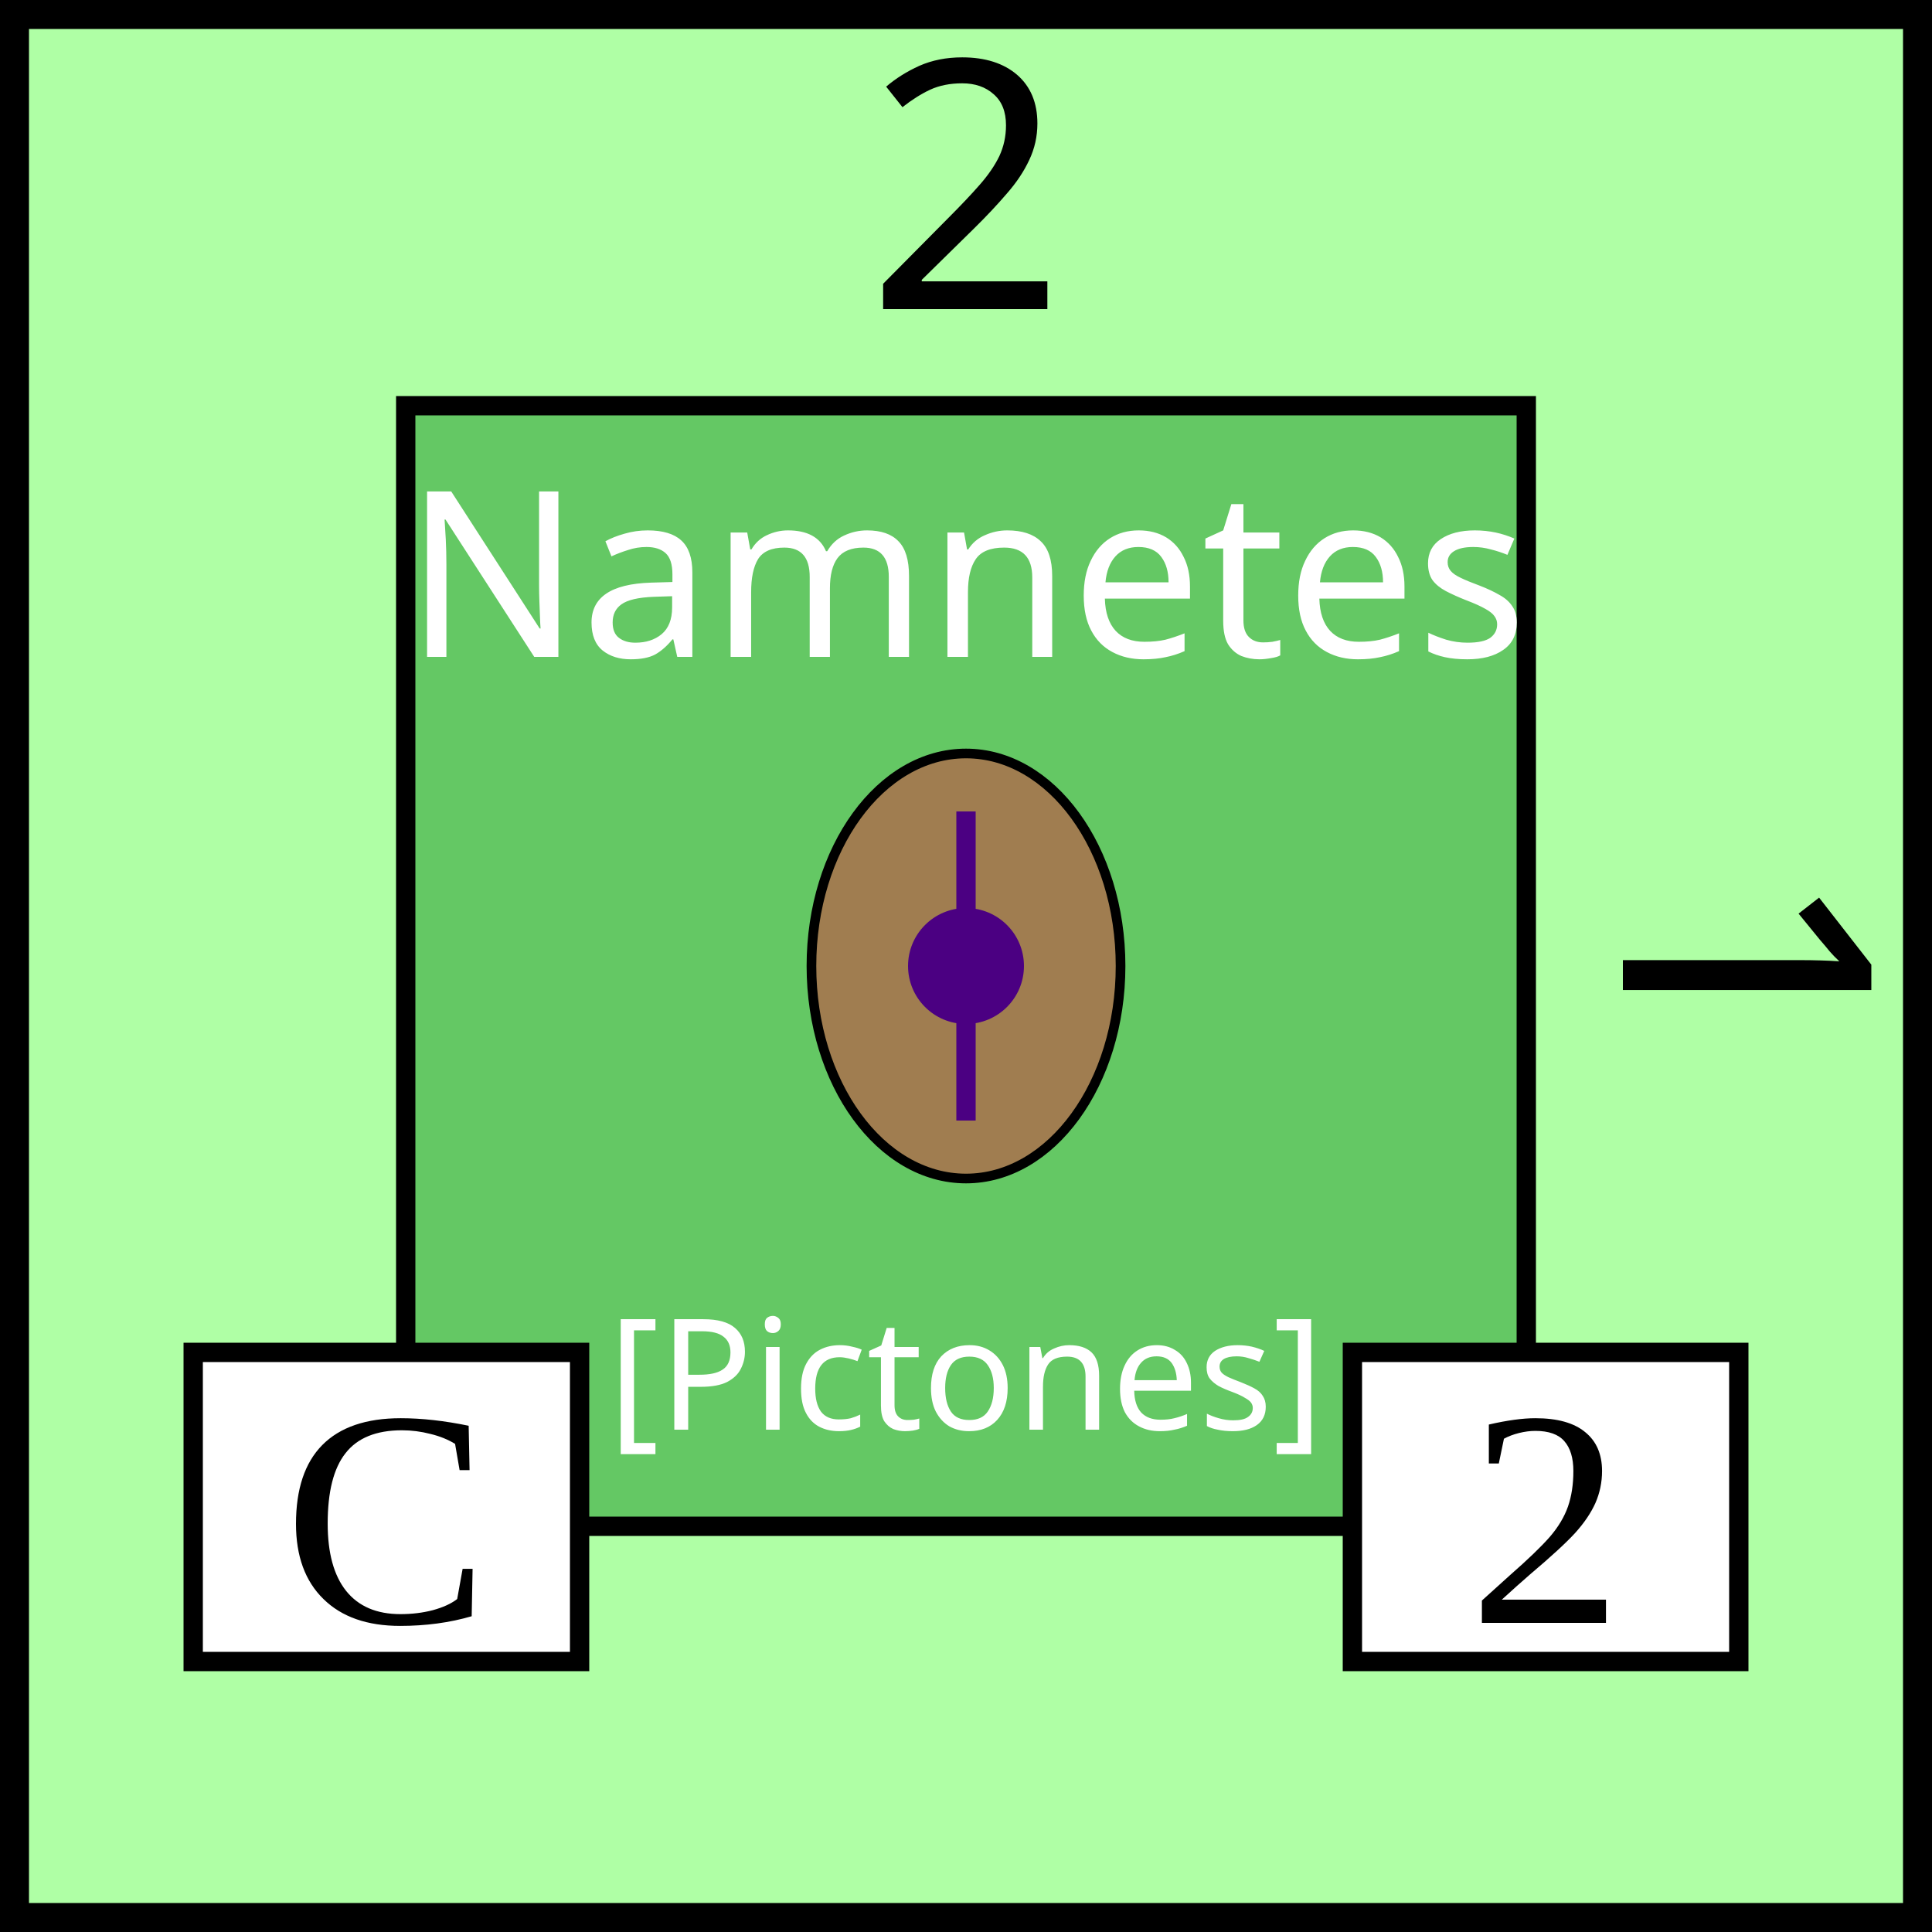
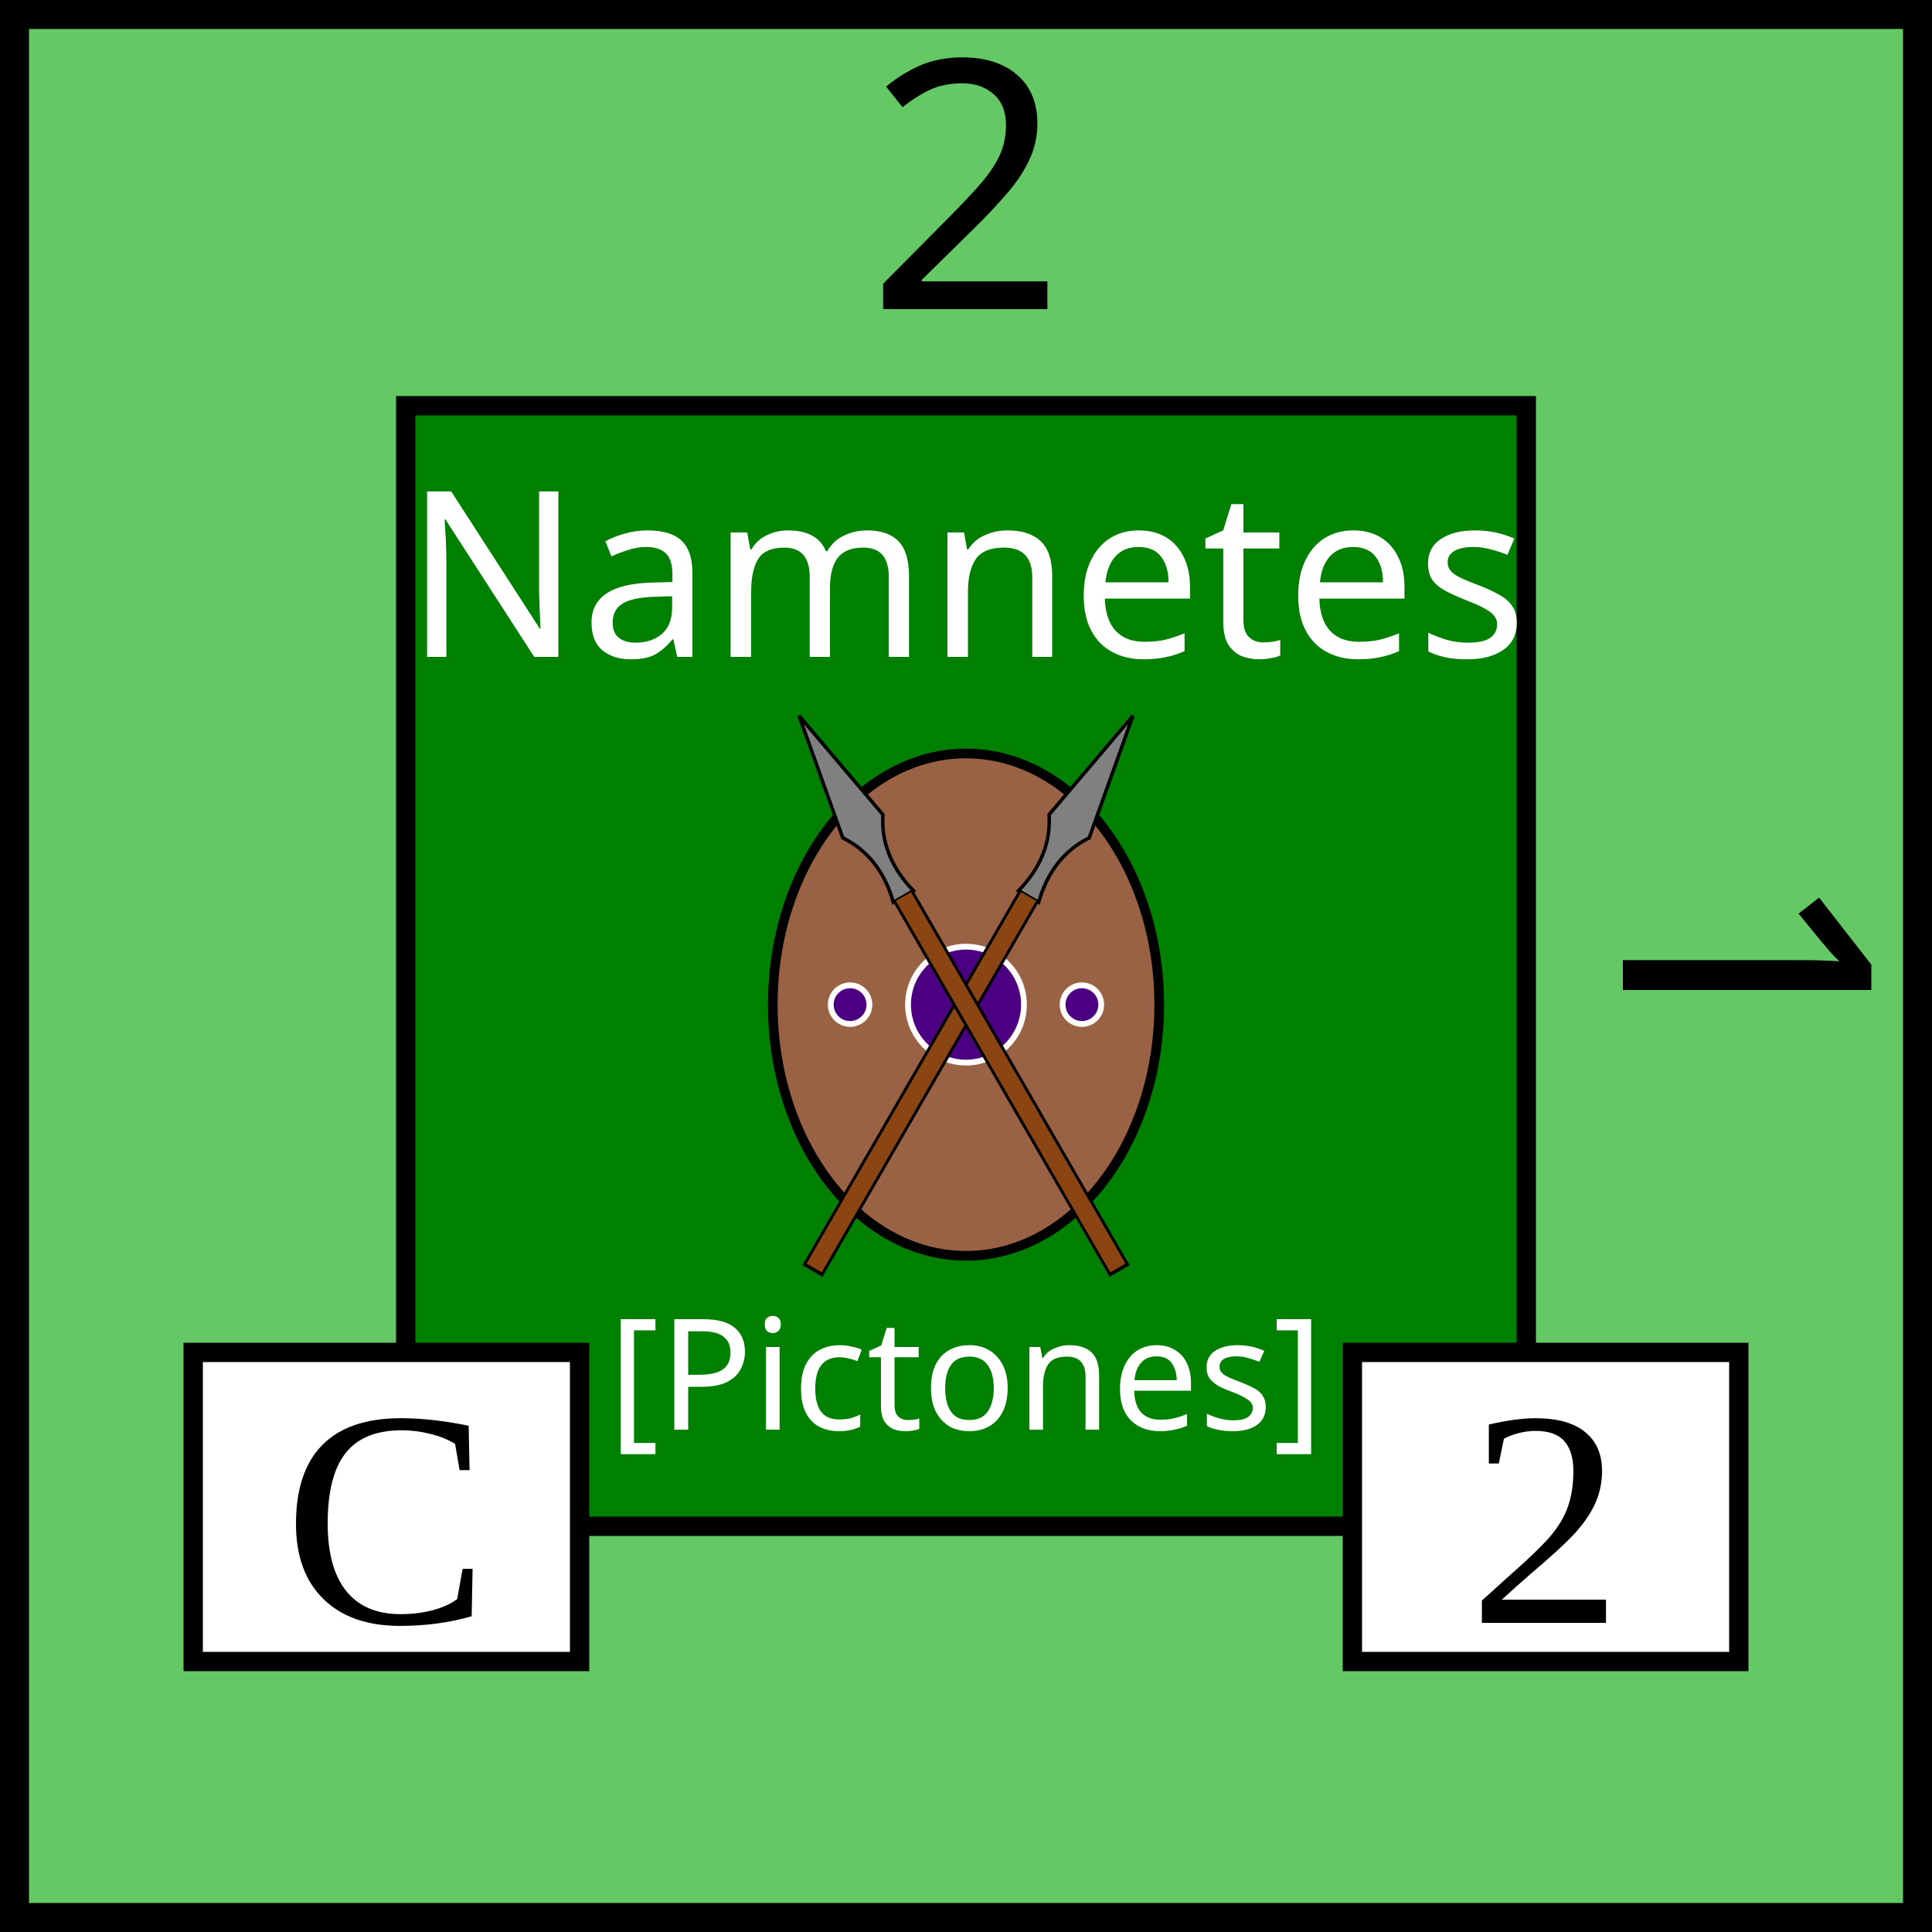
<svg xmlns="http://www.w3.org/2000/svg" viewBox="0 0 100 100" width="100" height="100">
-   <rect id="background" fill="rgb(175,255,165)" height="100" width="100" stroke="black" stroke-width="3" />
+   <rect id="background" fill="rgb(100,200,100)" height="100" width="100" stroke="black" stroke-width="3" />
  <g id="tribe" text-anchor="middle" font-size="12" font-family="Papyrus">
-     <rect x="21" y="21" width="58" height="58" fill="rgb(100,200,100)" stroke="black" />
-     <text x="50" y="34" fill="white" font-size="12">Namnetes</text>
+     <rect x="21" y="21" width="58" height="58" fill="green" stroke="black" />
+     <text x="50" y="34" fill="white">Namnetes</text>
    <text x="50" y="74" font-size="8" fill="white">[Pictones]</text>
-     <ellipse id="shield" cx="50" cy="50" rx="8" ry="11" fill="rgb(160,125,80)" stroke="black" stroke-width="0.5" />
-     <circle cx="50" cy="50" r="3" fill="indigo" />
-     <line x1="50" y1="42" x2="50" y2="58" stroke="indigo" />
+     <ellipse id="shield" cx="50" cy="52" rx="10" ry="13" fill="#996244" stroke="black" stroke-width="0.5" />
+     <circle cx="50" cy="52" r="3" fill="indigo" stroke-width="0.3" stroke="white" />
+     <circle cx="44" cy="52" r="1" fill="indigo" stroke-width="0.3" stroke="white" />
+     <circle cx="56" cy="52" r="1" fill="indigo" stroke-width="0.3" stroke="white" />
  </g>
+   <g id="spear" transform="scale(0.6) translate(68, 38) rotate(30, 14, 47)">
+     <path d="         M 16 19         L 14 30         Q 16 33, 15 37         L 16 37         L 17 37         Q 16 33, 18 30         Z       " fill="grey" stroke="black" stroke-width="0.3" />
+     <line x1="16" y1="74.3" x2="16" y2="37" stroke="black" stroke-width="2" />
+     <line x1="16" y1="74" x2="16" y2="37" stroke="saddlebrown" stroke-width="1.5" />
+   </g>
+   <use href="#spear" transform="scale(-1,1) translate(-100,0)" />
  <g id="attributes" text-anchor="middle" font-size="16">
    <rect id="initiative" x="10" y="70" height="16" width="20" fill="white" stroke="black" />
    <text x="20" y="84">C</text>
    <rect id="firepower" x="70" y="70" height="16" width="20" fill="white" stroke="black" />
    <text x="80" y="84">2</text>
  </g>
  <g id="strength" text-anchor="middle" font-family="Papyrus" font-size="18">
    <text x="50" y="16">2</text>
    <text x="50" y="16" transform="rotate(90,50,50)">1</text>
  </g>
</svg>
